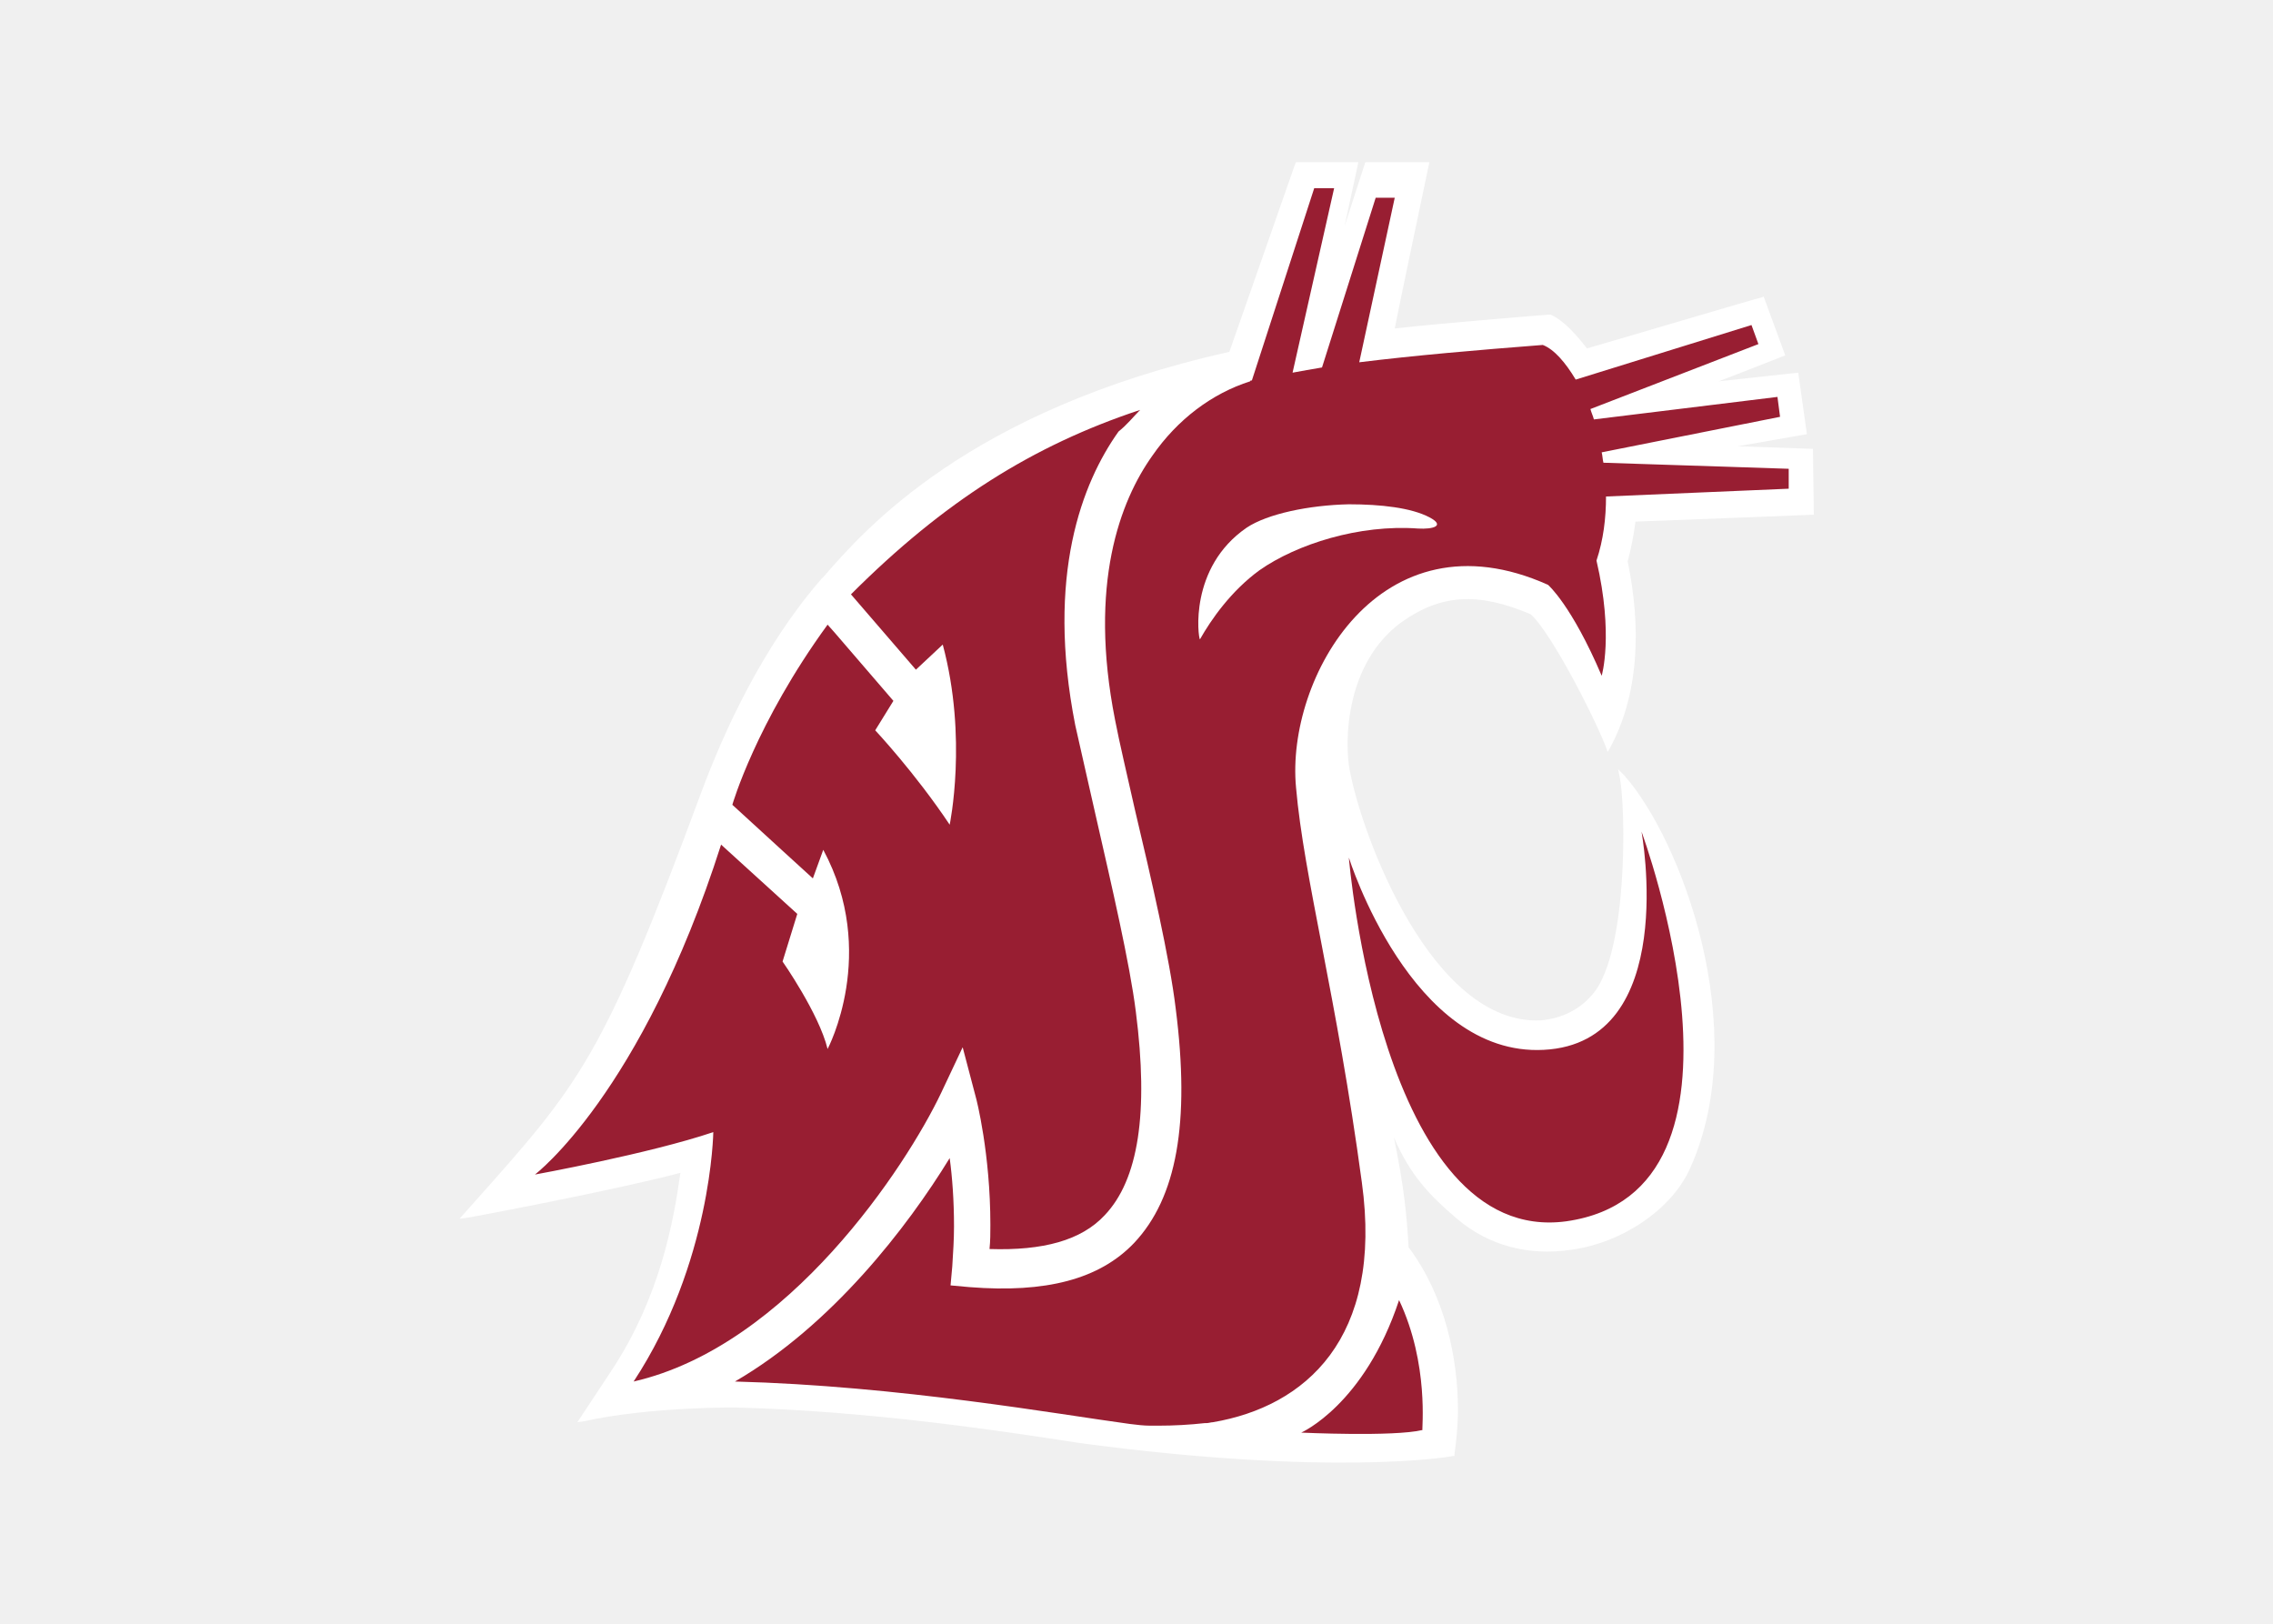
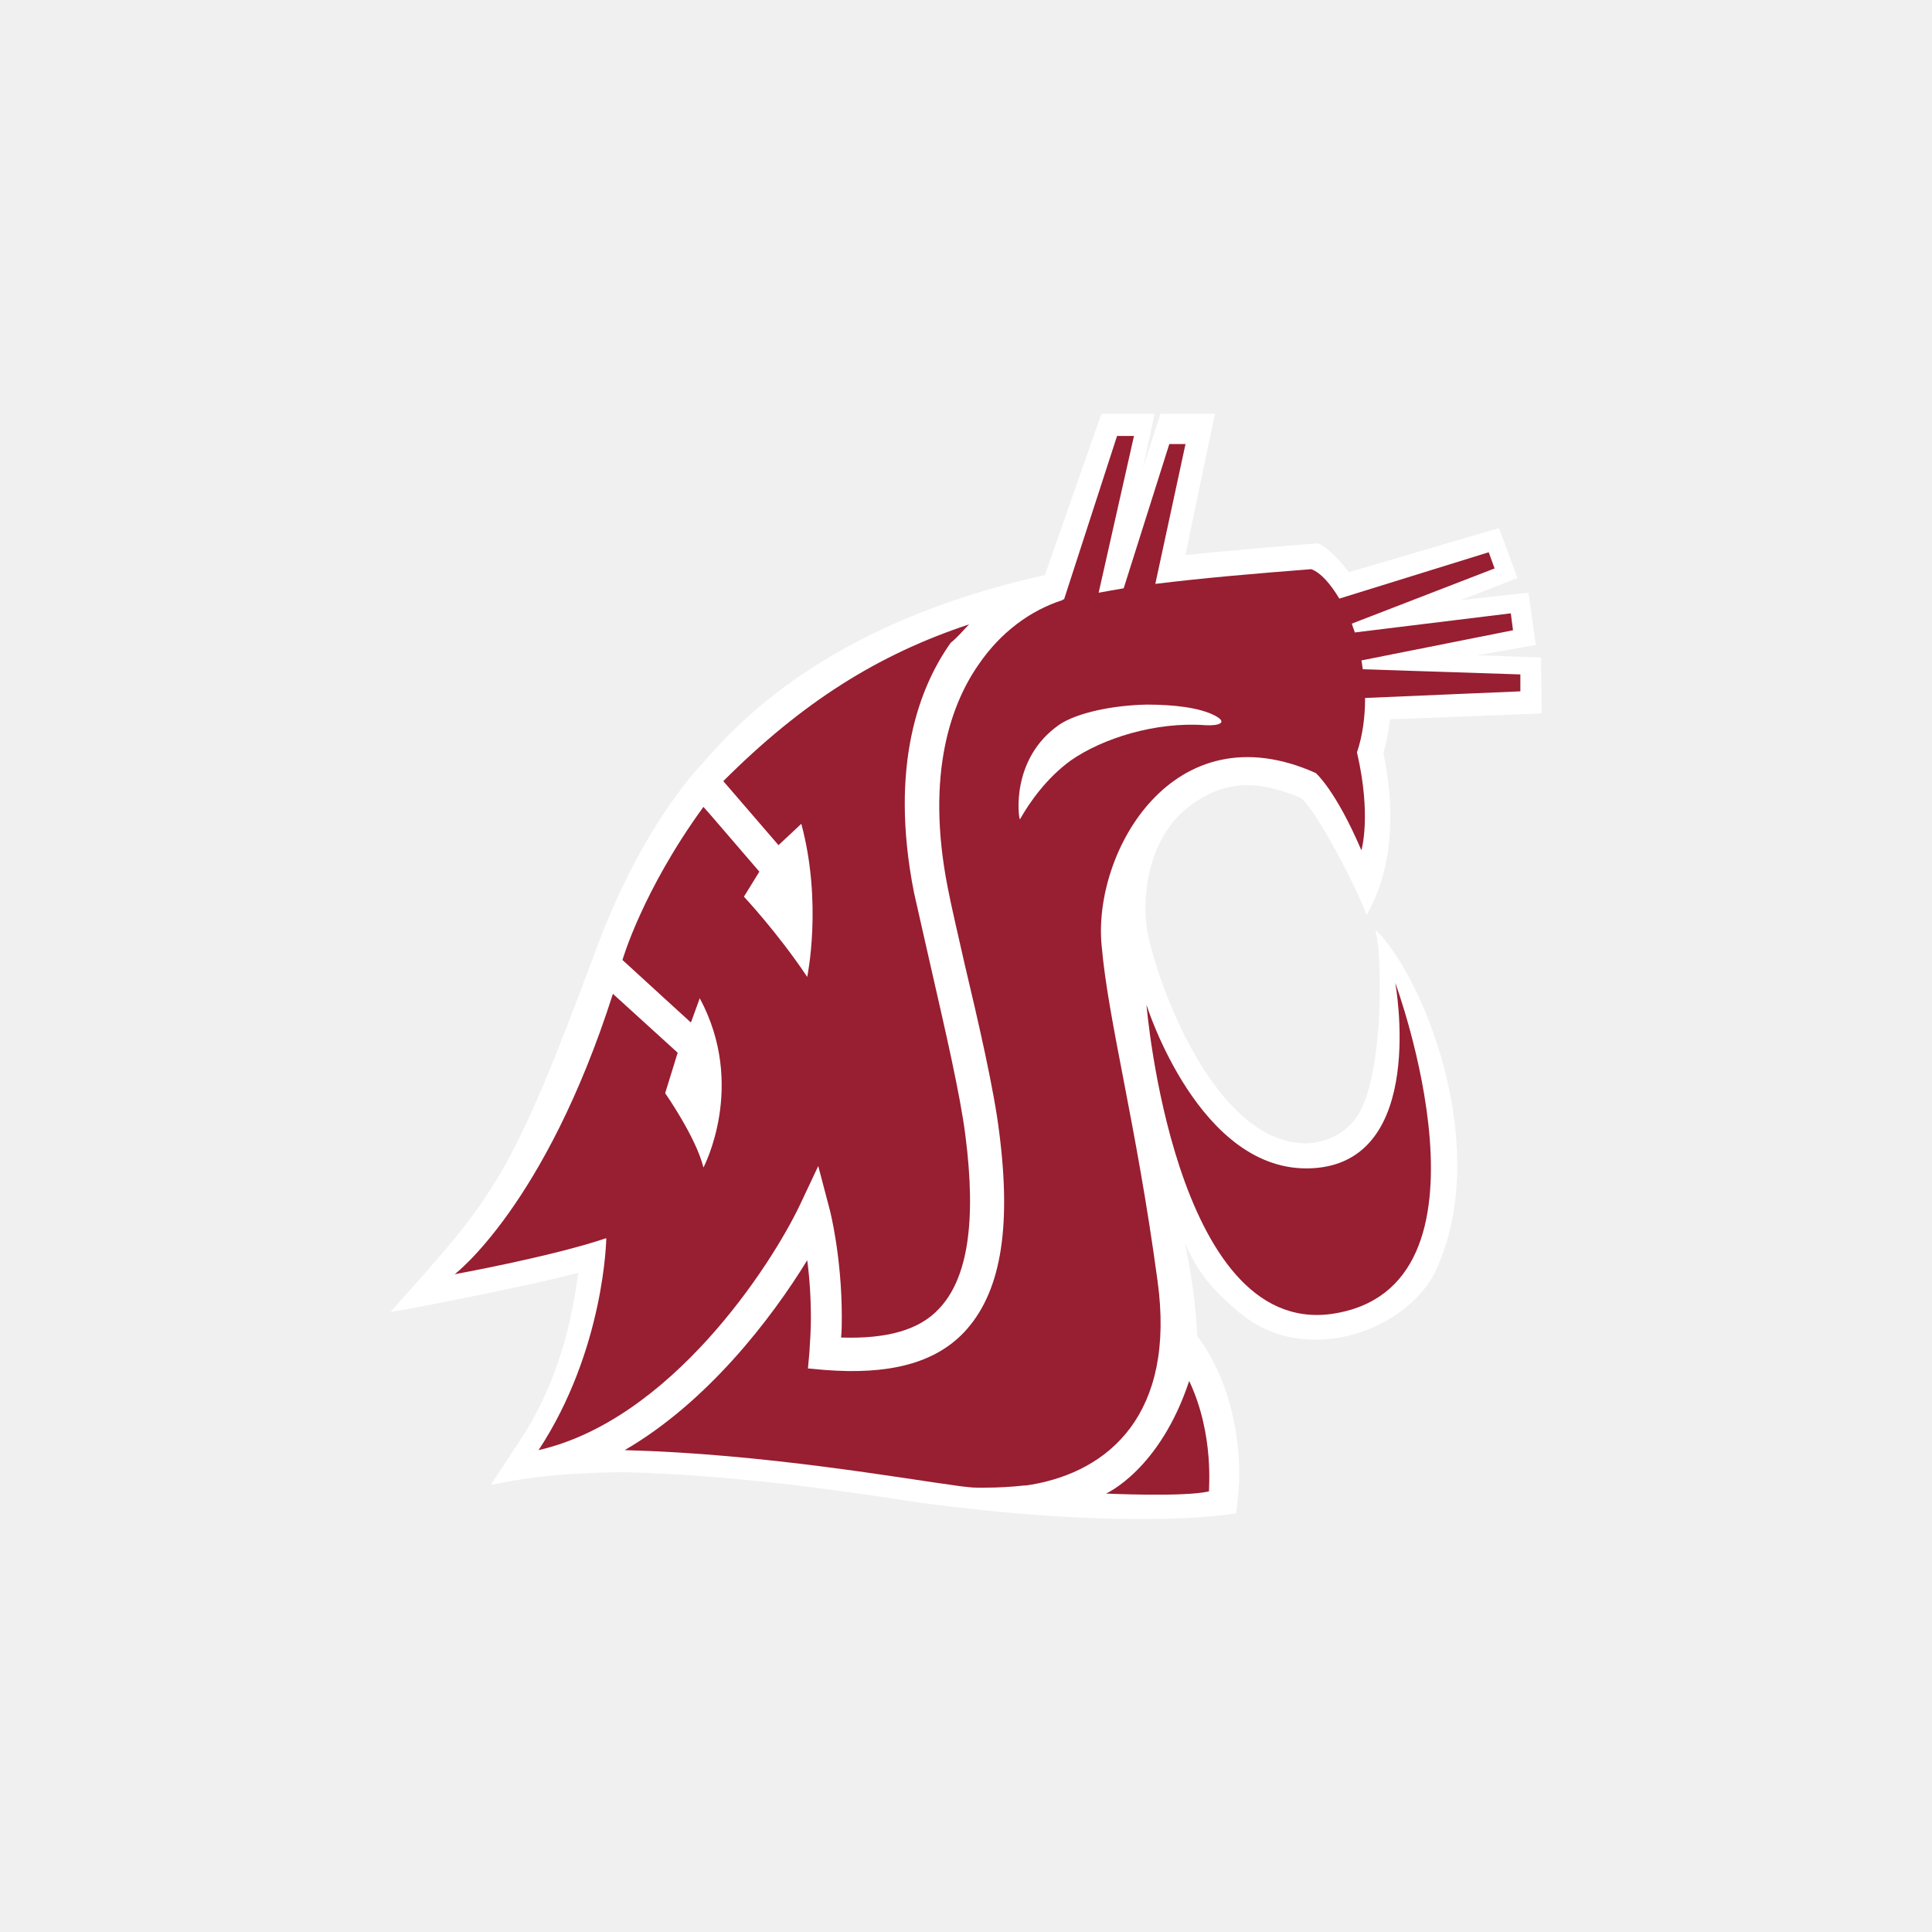
- <svg xmlns="http://www.w3.org/2000/svg" version="1.0" id="katman_1" x="1em" y="1em" viewBox="0 0 560 400" style="enable-background:new 0 0 560 400;" xml:space="preserve">
+ <svg xmlns="http://www.w3.org/2000/svg" version="1.0" id="katman_1" width="2em" height="2em" viewBox="0 0 560 400" style="enable-background:new 0 0 560 400;" xml:space="preserve">
  <style type="text/css">
	.st0{fill:#FFFFFF;}
	.st1{fill:#981E32;}
</style>
  <g transform="matrix(2.13327 0 0 2.13327 142.669 68.1241)">
    <path class="st0" d="M82.8-13.2L82.7-13c0,0-7.5,21.4-7.6,21.7c-30.1,6.7-42.2,20.6-46.8,25.9L28,34.9   c-6.8,7.8-11.3,17.7-13.9,24.7c-11.4,30.8-14,33.6-26.3,47.4l-1.6,1.8l0.8-0.1c0.2,0,17.2-3.2,24.7-5.2c-0.8,5.8-2.4,14.3-7.8,22.6   l-4.1,6.2l0.7-0.1c7.7-1.7,17.5-1.6,17.6-1.6c15.3,0.4,30,2.6,39.7,4.1c29,3.9,42.9,1.6,43.1,1.5l0.2,0l0-0.2   c0.2-1.5,0.4-3.3,0.4-5.1c0-6-1.5-13.2-5.7-18.8c-0.2-3.5-0.5-6.9-1.7-12.7c1.9,4.4,4.1,6.7,7.4,9.5c3.6,3,8.1,4.2,13,3.5   c6-0.8,11.7-4.7,13.8-9.4c7.3-16.1-1.1-38.1-7.6-45.4l-0.7-0.7l0.2,1c0.7,3.7,0.9,19.9-3,24.8c-1.5,1.9-3.7,3-6.2,3.2   C98.5,86.4,90.4,64.6,89,57c-0.6-3.1-0.6-12.3,6-17.1c4.5-3.2,8.8-3.5,14.9-0.9c2.4,2.1,7.8,12.7,8.9,15.9c3.8-6.6,3.8-14.8,2.3-22   c0.4-1.5,0.7-3,0.9-4.6c0.4,0,20.6-0.8,20.6-0.8l-0.1-7.6c0,0-5.6-0.2-8.7-0.3c2.9-0.5,8-1.4,8-1.4l-1-7.1c0,0-6.4,0.7-9.2,1   c2.4-0.9,7.7-3,7.7-3l-2.5-6.8l-0.2,0.1c-0.2,0-16.7,4.9-20.2,5.9c-1.1-1.4-2.6-3.2-4.2-3.9l-0.1,0l-0.1,0c-0.1,0-12.6,1-17.8,1.6   c0.1-0.7,4-19.2,4-19.2l-7.4,0l-2.4,7.4l1.6-7.4L82.8-13.2L82.8-13.2z" />
    <path class="st1" d="M84.9-10.2L77.7,12c-0.1,0-0.2,0-0.2,0.1c-4.4,1.4-8.4,4.4-11.3,8.6c-3.7,5.2-7.4,14.8-4.3,30.5   c0.5,2.6,1.4,6.4,2.3,10.4c1.9,8,4,17.1,4.7,22.9c1.7,13.3,0.1,21.9-4.8,27.1c-4,4.2-10.2,5.8-19,5.1l-2.2-0.2l0.2-2.2   c0.1-1.6,0.2-3.1,0.2-4.6c0-3-0.2-5.7-0.5-7.9c-4.9,8-13.6,19.3-24.8,25.8c19,0.5,37.4,3.8,45.6,4.9c0.8,0.1,1.6,0.2,2.4,0.2   c0.2,0,0.4,0,0.6,0c0.1,0,0.1,0,0.2,0c1.9,0,3.7-0.1,5.5-0.3c0.1,0,0.1,0,0.2,0c0.2,0,0.5-0.1,0.7-0.1c10.6-1.8,19.7-9.6,17.2-27.7   c-2.9-21.5-6.7-35.2-7.6-45.6c-1.2-12.6,9.7-32.1,29.1-23.4c0,0,2.7,2.3,6.2,10.5c0,0,1.4-4.7-0.6-13.3c0.8-2.4,1.1-4.9,1.1-7.4   l21.1-0.9l0-2.3l-21.4-0.7c-0.1-0.4-0.1-0.8-0.2-1.2l20.6-4.1l-0.3-2.3l-21.2,2.6c-0.1-0.4-0.3-0.8-0.4-1.2l19.4-7.5l-0.8-2.2   l-20.3,6.3c-1.2-2-2.5-3.5-3.8-4c-7.7,0.6-14.7,1.2-21.2,2l4.1-19H92l-6.2,19.6c-1.2,0.2-2.3,0.4-3.4,0.6l4.8-21.3L84.9-10.2z    M64.8,15.4C52.4,19.5,42.1,26,31.4,36.7l7.5,8.7l3.1-2.9c2.9,10.8,0.8,20.8,0.8,20.8c-4-6-8.6-10.9-8.6-10.9l2.1-3.4l-6.8-7.9   l-0.8-0.9c-8.3,11.4-11,20.8-11,20.8l5.9,5.4l3.4,3.1l1.2-3.3c6.4,11.9,0.5,23,0.5,23c-1-4.1-5.2-10.1-5.2-10.1l1.7-5.5l-8.8-8   C7.2,94.4-5.1,103.7-5.1,103.7s13.2-2.4,20.6-4.9c0,0-0.2,15.1-9.2,28.8h0c17.9-4.1,31.5-24.9,35.5-33.3l2.5-5.3l1.5,5.7   c0.1,0.3,1.7,6.6,1.7,14.8c0,0.9,0,1.9-0.1,2.8c6.2,0.2,10.6-1,13.3-3.9c3.9-4.1,5.1-11.8,3.6-23.5c-0.7-5.6-2.8-14.6-4.6-22.5   c-0.9-4-1.8-7.9-2.4-10.6c-3.4-17.3,0.8-28,5-33.9C63.3,17.1,64,16.2,64.8,15.4L64.8,15.4z M122.7,64.1c0,0,4.5,24.4-11.3,25.2   c-15.3,0.8-22.5-22.2-22.5-22.2s3.7,44.9,25.1,42C138.1,105.7,122.7,64.1,122.7,64.1z M94.7,118.2c-4,12.1-11.3,15.3-11.3,15.3   s10.7,0.5,14-0.3C97.3,133.2,98.2,125.6,94.7,118.2L94.7,118.2z" />
    <path class="st0" d="M88.9,26.3c-4.6,0.1-9.4,1.1-11.8,2.7c-6.7,4.6-5.6,12.7-5.4,12.9c1.3-2.3,3.6-5.6,6.9-8   c4.3-3,11.5-5.3,18.3-4.8c1.7,0.1,3.2-0.3,1.3-1.3C96.1,26.7,92.6,26.3,88.9,26.3L88.9,26.3z" />
  </g>
</svg>
